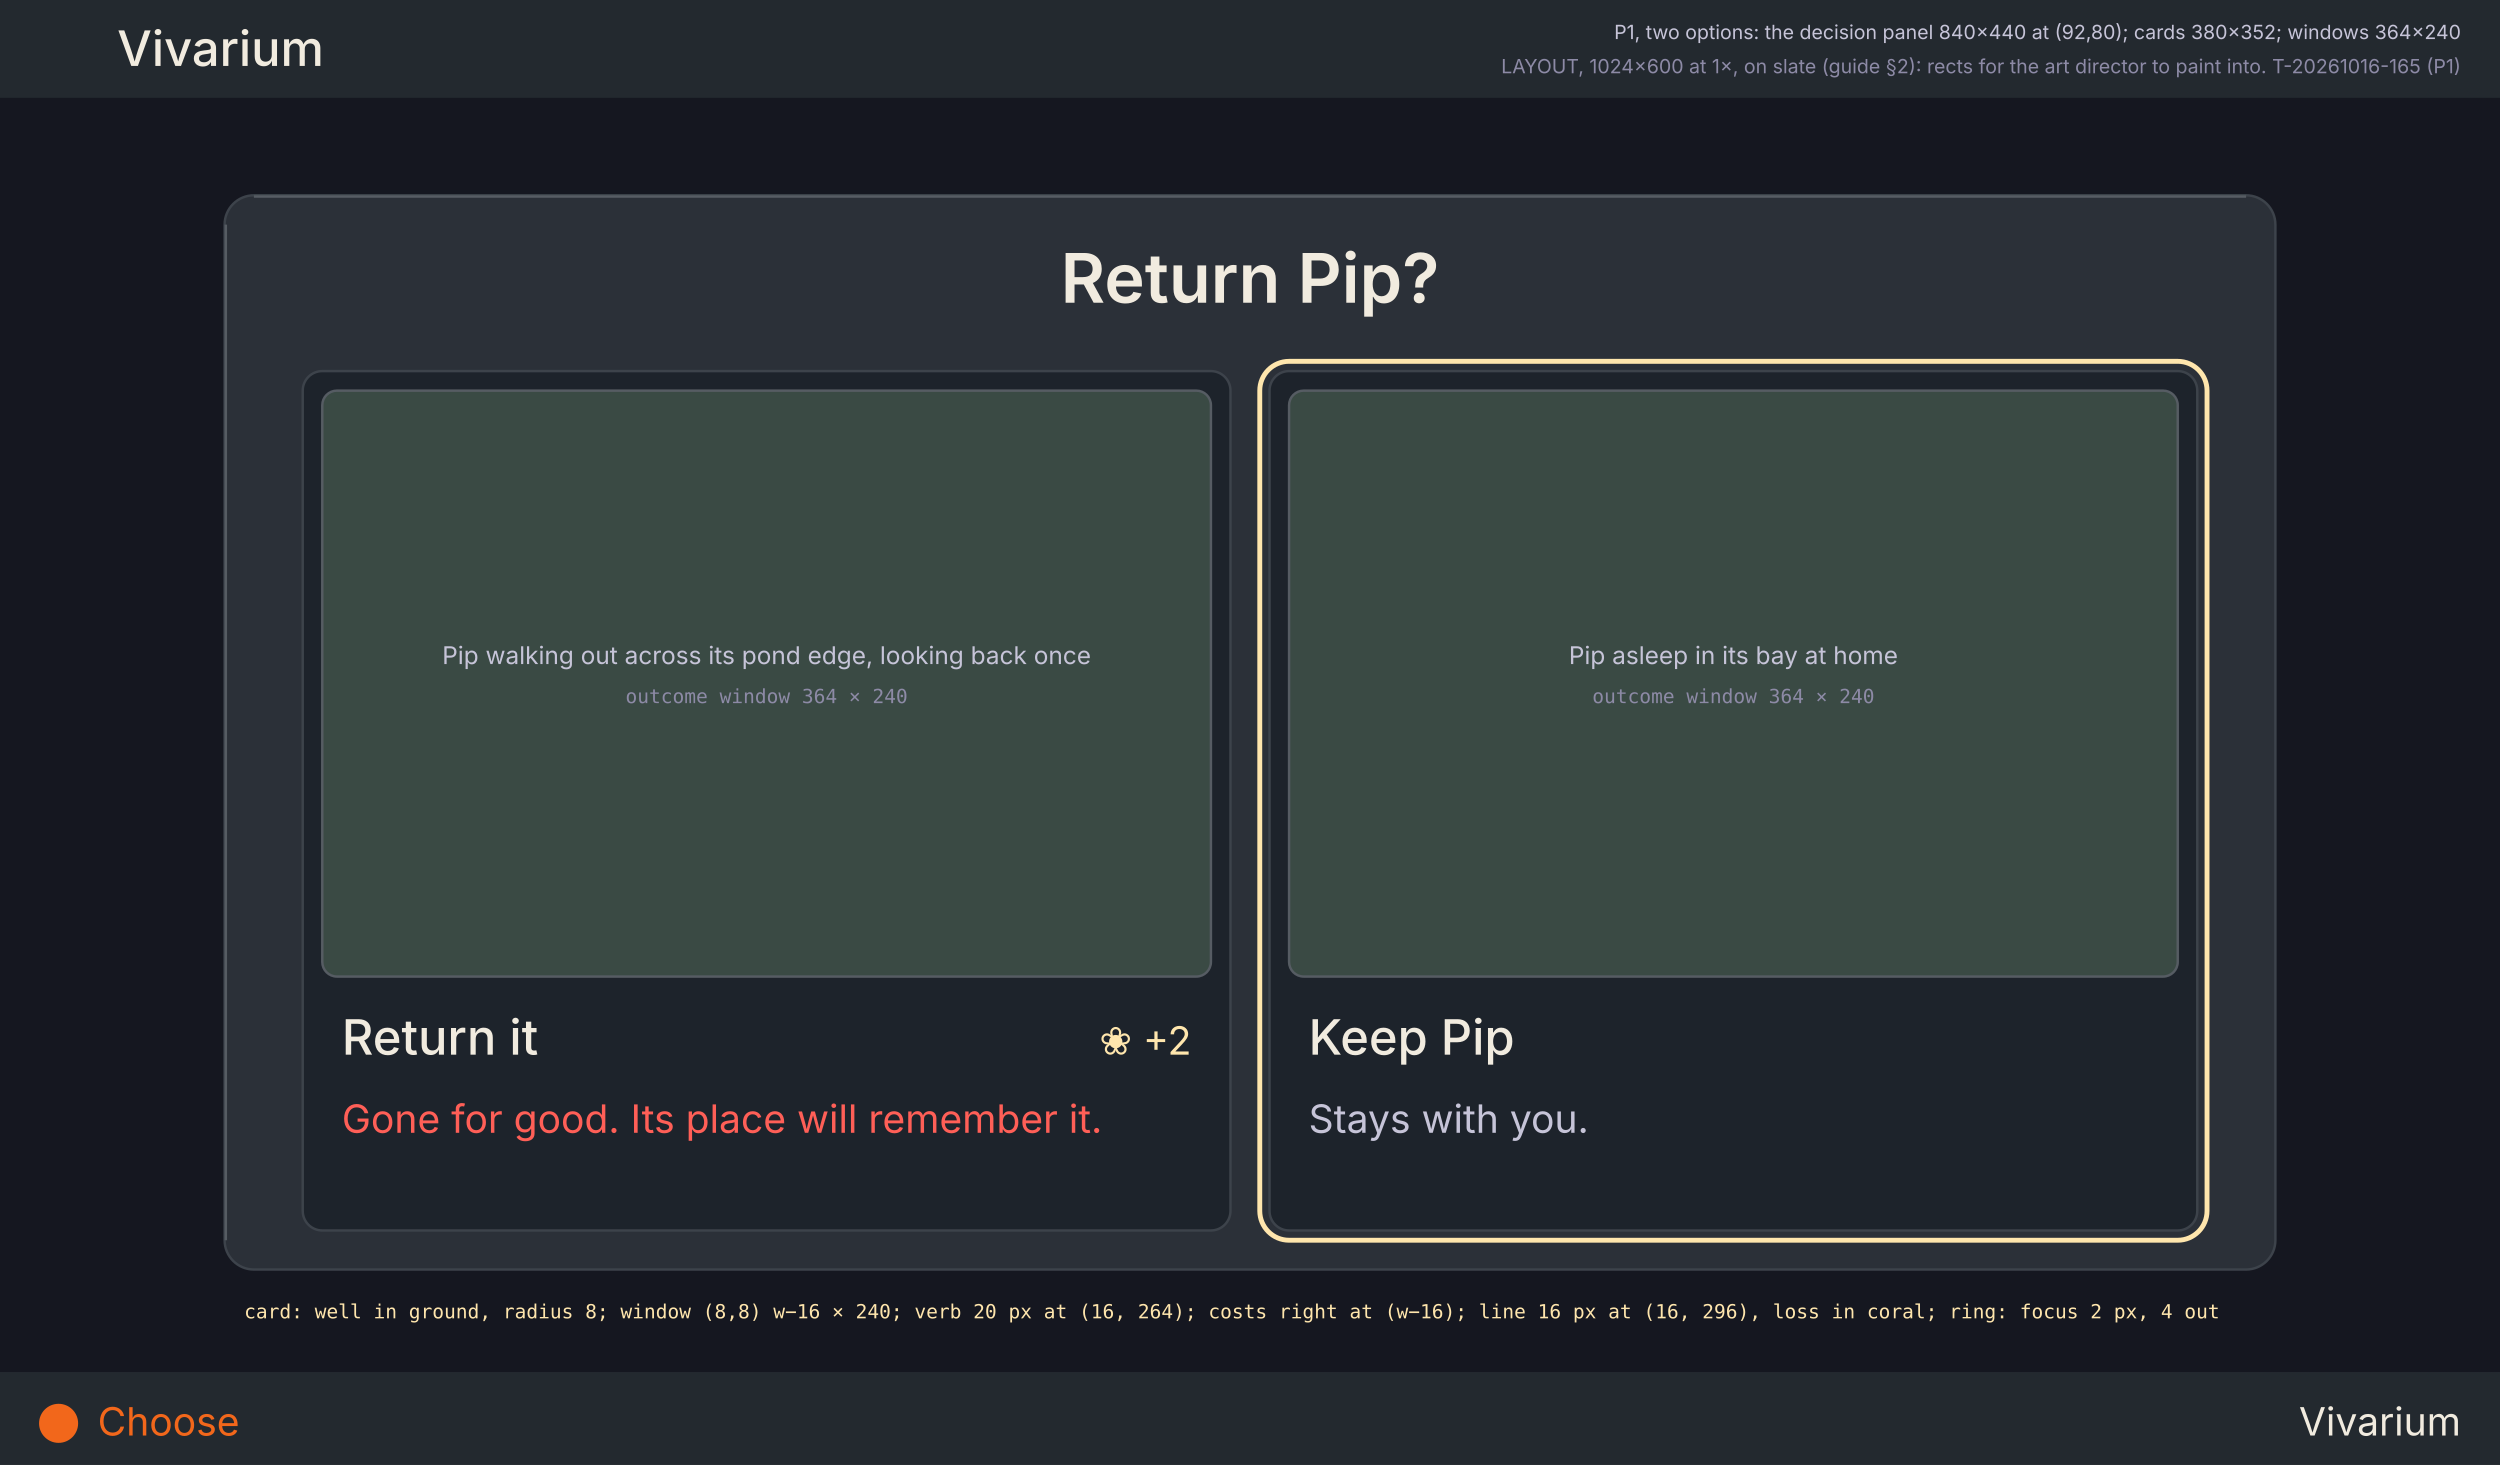
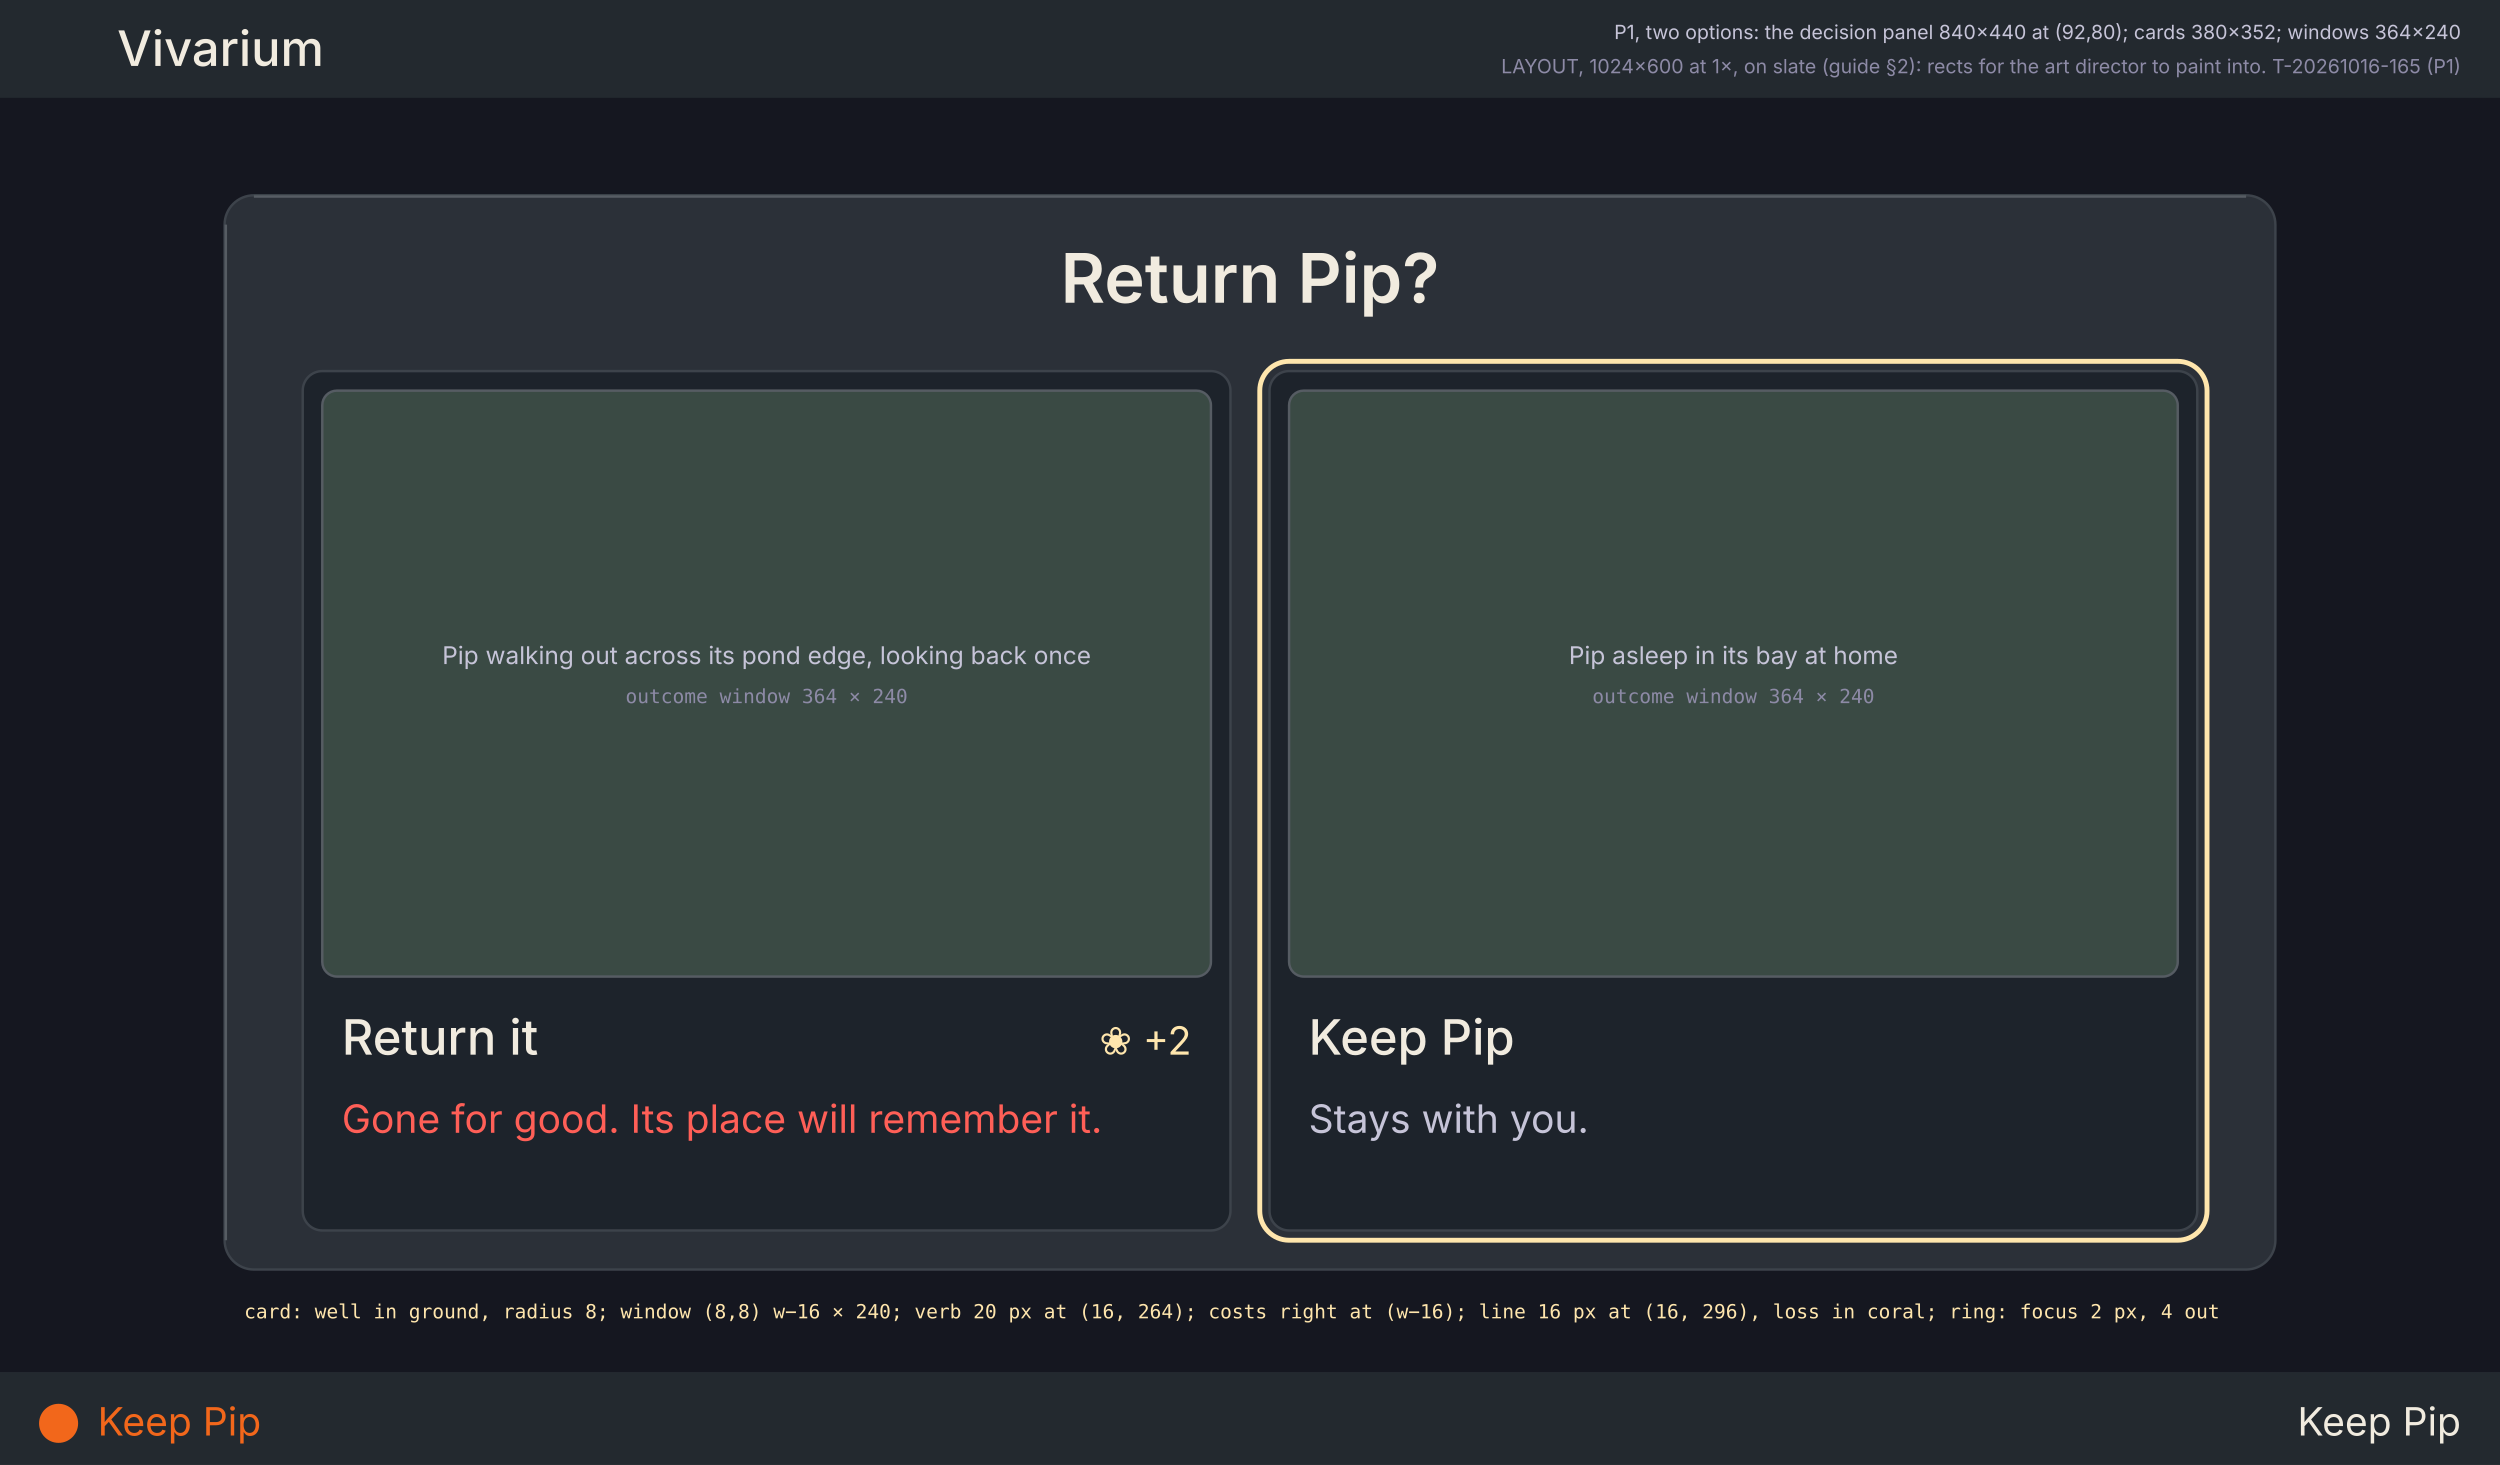
<svg xmlns="http://www.w3.org/2000/svg" viewBox="0 0 1024 600" width="1024" height="600" font-family="Inter, DejaVu Sans, sans-serif">
  <rect x="0" y="0" width="1024" height="600" fill="#1d232b" stroke="none" stroke-width="1" rx="0" />
  <rect x="0" y="40" width="1024" height="522" fill="#1d232b" stroke="none" stroke-width="1" rx="0" />
  <rect x="0" y="40" width="1024" height="522" fill="#0c0a12" fill-opacity="0.45" stroke="none" stroke-width="1" rx="0" />
  <rect x="0" y="0" width="1024" height="40" fill="#23292f" stroke="none" stroke-width="1" rx="0" />
  <text x="48" y="27" font-size="20" fill="#f1ebdf" text-anchor="start" font-weight="500">Vivarium</text>
  <text x="1008" y="16" font-size="8" fill="#c6c4d8" text-anchor="end">P1, two options: the decision panel 840×440 at (92,80); cards 380×352; windows 364×240</text>
  <text x="1008" y="30" font-size="8" fill="#8d8aa6" text-anchor="end">LAYOUT, 1024×600 at 1×, on slate (guide §2): rects for the art director to paint into. T-20261016-165 (P1)</text>
  <rect x="0" y="562" width="1024" height="38" fill="#23292f" stroke="none" stroke-width="1" rx="0" />
-   <text x="40" y="588" font-size="16" fill="#f2671b" text-anchor="start">Choose</text>
+   <text x="40" y="588" font-size="16" fill="#f2671b" text-anchor="start">Keep Pip</text>
+   <text x="120" y="588" font-size="16" fill="#ffe6ad" text-anchor="start" />
  <rect x="16" y="575" width="16" height="16" fill="#f2671b" stroke="none" stroke-width="0" rx="8" />
-   <text x="1008" y="588" font-size="16" fill="#f1ebdf" text-anchor="end">Vivarium</text>
+   <text x="1008" y="588" font-size="16" fill="#f1ebdf" text-anchor="end">Keep Pip</text>
  <rect x="92" y="80" width="840" height="440" fill="#2b3038" stroke="#3d434b" stroke-width="1" rx="12" />
  <path d="M104 80.5H920M92.5 92V508" stroke="#565c63" />
  <text x="512" y="124" font-size="28" fill="#f1ebdf" text-anchor="middle" font-weight="600">Return Pip?</text>
  <rect x="124" y="152" width="380" height="352" fill="#1d232b" stroke="#3d434b" stroke-width="1" rx="8" />
  <rect x="132" y="160" width="364" height="240" fill="#3a4a44" stroke="#565c63" stroke-width="1" rx="6" />
  <text x="314" y="272" font-size="10" fill="#c6c4d8" text-anchor="middle">Pip walking out across its pond edge, looking back once</text>
  <text x="314" y="288" font-size="8" fill="#8d8aa6" text-anchor="middle" font-family="DejaVu Sans Mono, monospace">outcome window 364 × 240</text>
  <text x="140" y="432" font-size="20" fill="#f1ebdf" text-anchor="start" font-weight="500">Return it</text>
  <text x="488" y="432" font-size="16" fill="#ffe6ad" text-anchor="end">❀ +2</text>
  <text x="140" y="464" font-size="16" fill="#ff5f57" text-anchor="start">Gone for good. Its place will remember it.</text>
  <rect x="520" y="152" width="380" height="352" fill="#1d232b" stroke="#3d434b" stroke-width="1" rx="8" />
  <rect x="528" y="160" width="364" height="240" fill="#3a4a44" stroke="#565c63" stroke-width="1" rx="6" />
  <text x="710" y="272" font-size="10" fill="#c6c4d8" text-anchor="middle">Pip asleep in its bay at home</text>
  <text x="710" y="288" font-size="8" fill="#8d8aa6" text-anchor="middle" font-family="DejaVu Sans Mono, monospace">outcome window 364 × 240</text>
  <text x="536" y="432" font-size="20" fill="#f1ebdf" text-anchor="start" font-weight="500">Keep Pip</text>
  <text x="536" y="464" font-size="16" fill="#c6c4d8" text-anchor="start">Stays with you.</text>
  <rect x="516" y="148" width="388" height="360" fill="none" stroke="#ffe6ad" stroke-width="2" rx="12" />
  <text x="100" y="540" font-size="8" fill="#ffe6ad" text-anchor="start" font-family="DejaVu Sans Mono, monospace">card: well in ground, radius 8; window (8,8) w−16 × 240; verb 20 px at (16, 264); costs right at (w−16); line 16 px at (16, 296), loss in coral; ring: focus 2 px, 4 out</text>
</svg>
